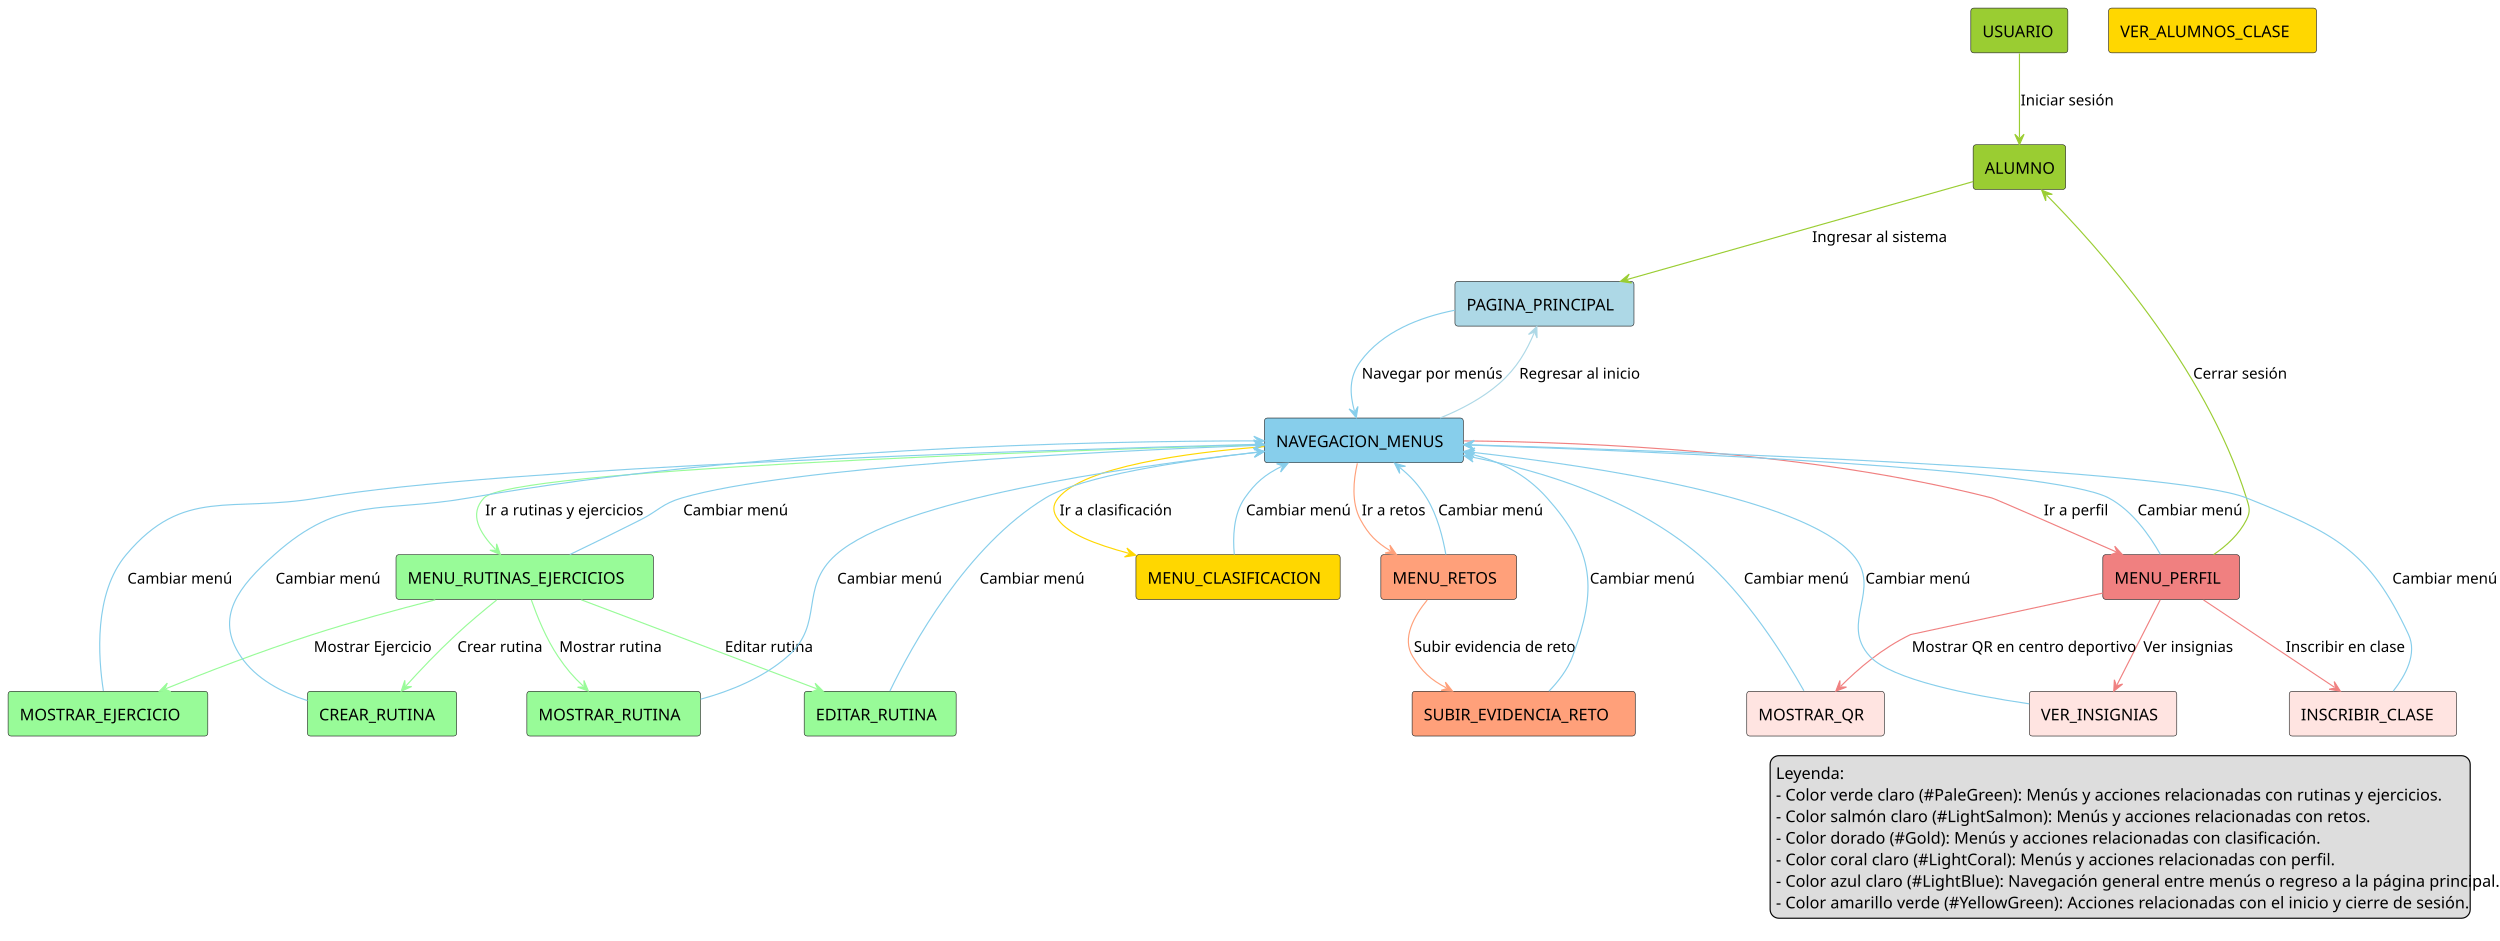
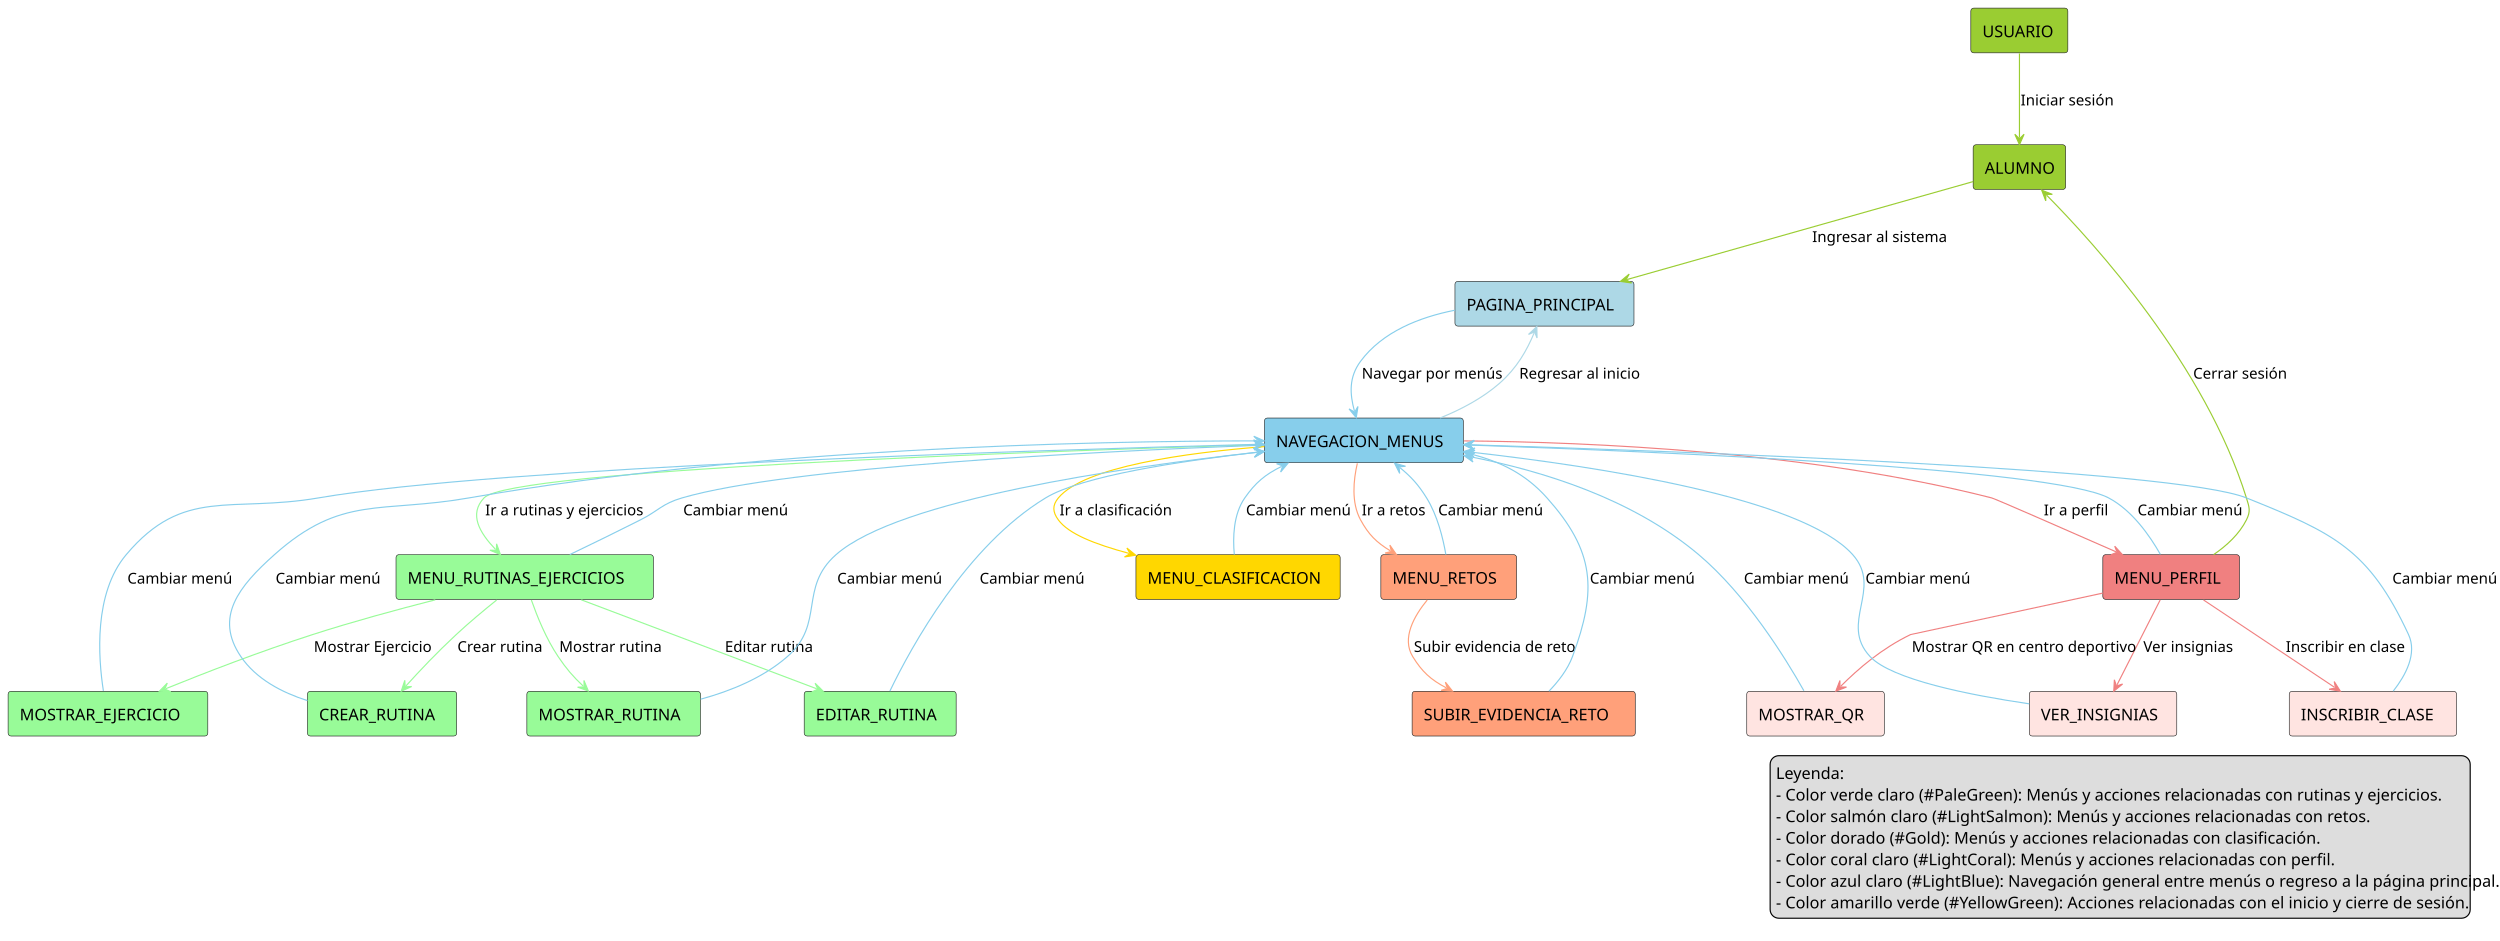
<svg xmlns="http://www.w3.org/2000/svg" contentStyleType="text/css" height="812px" preserveAspectRatio="none" style="width:2159px;height:812px;background:#FFFFFF;" version="1.1" viewBox="0 0 2159 812" width="2159px" zoomAndPan="magnify">
  <defs />
  <g>
    <g id="elem_USUARIO">
      <rect fill="#9ACD32" height="38.621" rx="2.5" ry="2.5" style="stroke:#181818;stroke-width:0.5;" width="83.786" x="1702" y="7" />
      <text fill="#000000" font-family="sans-serif" font-size="14" lengthAdjust="spacing" textLength="63.786" x="1712" y="32.107">USUARIO</text>
    </g>
    <g id="elem_ALUMNO">
      <rect fill="#9ACD32" height="38.621" rx="2.5" ry="2.5" style="stroke:#181818;stroke-width:0.5;" width="79.897" x="1704" y="125" />
      <text fill="#000000" font-family="sans-serif" font-size="14" lengthAdjust="spacing" textLength="59.897" x="1714" y="150.107">ALUMNO</text>
    </g>
    <g id="elem_PAGINA_PRINCIPAL">
      <rect fill="#ADD8E6" height="38.621" rx="2.5" ry="2.5" style="stroke:#181818;stroke-width:0.5;" width="154.6" x="1256.5" y="243" />
      <text fill="#000000" font-family="sans-serif" font-size="14" lengthAdjust="spacing" textLength="134.6" x="1266.5" y="268.107">PAGINA_PRINCIPAL</text>
    </g>
    <g id="elem_NAVEGACION_MENUS">
      <rect fill="#87CEEB" height="38.621" rx="2.5" ry="2.5" style="stroke:#181818;stroke-width:0.5;" width="171.696" x="1092" y="361" />
      <text fill="#000000" font-family="sans-serif" font-size="14" lengthAdjust="spacing" textLength="151.696" x="1102" y="386.107">NAVEGACION_MENUS</text>
    </g>
    <g id="elem_MENU_RUTINAS_EJERCICIOS">
      <rect fill="#98FB98" height="38.621" rx="2.5" ry="2.5" style="stroke:#181818;stroke-width:0.5;" width="222.255" x="342" y="479" />
      <text fill="#000000" font-family="sans-serif" font-size="14" lengthAdjust="spacing" textLength="202.255" x="352" y="504.107">MENU_RUTINAS_EJERCICIOS</text>
    </g>
    <g id="elem_MENU_RETOS">
      <rect fill="#FFA07A" height="38.621" rx="2.5" ry="2.5" style="stroke:#181818;stroke-width:0.5;" width="117.234" x="1192.5" y="479" />
      <text fill="#000000" font-family="sans-serif" font-size="14" lengthAdjust="spacing" textLength="97.234" x="1202.5" y="504.107">MENU_RETOS</text>
    </g>
    <g id="elem_MENU_CLASIFICACION">
      <rect fill="#FFD700" height="38.621" rx="2.5" ry="2.5" style="stroke:#181818;stroke-width:0.5;" width="176.358" x="981" y="479" />
      <text fill="#000000" font-family="sans-serif" font-size="14" lengthAdjust="spacing" textLength="156.358" x="991" y="504.107">MENU_CLASIFICACION</text>
    </g>
    <g id="elem_MENU_PERFIL">
      <rect fill="#F08080" height="38.621" rx="2.5" ry="2.5" style="stroke:#181818;stroke-width:0.5;" width="118.02" x="1816" y="479" />
      <text fill="#000000" font-family="sans-serif" font-size="14" lengthAdjust="spacing" textLength="98.02" x="1826" y="504.107">MENU_PERFIL</text>
    </g>
    <g id="elem_VER_INSIGNIAS">
      <rect fill="#FFE4E1" height="38.621" rx="2.5" ry="2.5" style="stroke:#181818;stroke-width:0.5;" width="127.365" x="1752.5" y="597" />
      <text fill="#000000" font-family="sans-serif" font-size="14" lengthAdjust="spacing" textLength="107.365" x="1762.5" y="622.107">VER_INSIGNIAS</text>
    </g>
    <g id="elem_INSCRIBIR_CLASE">
      <rect fill="#FFE4E1" height="38.621" rx="2.5" ry="2.5" style="stroke:#181818;stroke-width:0.5;" width="144.482" x="1977" y="597" />
      <text fill="#000000" font-family="sans-serif" font-size="14" lengthAdjust="spacing" textLength="124.482" x="1987" y="622.107">INSCRIBIR_CLASE</text>
    </g>
    <g id="elem_MOSTRAR_QR">
      <rect fill="#FFE4E1" height="38.621" rx="2.5" ry="2.5" style="stroke:#181818;stroke-width:0.5;" width="118.786" x="1508.5" y="597" />
      <text fill="#000000" font-family="sans-serif" font-size="14" lengthAdjust="spacing" textLength="98.786" x="1518.5" y="622.107">MOSTRAR_QR</text>
    </g>
    <g id="elem_CREAR_RUTINA">
      <rect fill="#98FB98" height="38.621" rx="2.5" ry="2.5" style="stroke:#181818;stroke-width:0.5;" width="128.903" x="265.5" y="597" />
      <text fill="#000000" font-family="sans-serif" font-size="14" lengthAdjust="spacing" textLength="108.903" x="275.5" y="622.107">CREAR_RUTINA</text>
    </g>
    <g id="elem_EDITAR_RUTINA">
      <rect fill="#98FB98" height="38.621" rx="2.5" ry="2.5" style="stroke:#181818;stroke-width:0.5;" width="131.234" x="694.5" y="597" />
      <text fill="#000000" font-family="sans-serif" font-size="14" lengthAdjust="spacing" textLength="111.234" x="704.5" y="622.107">EDITAR_RUTINA</text>
    </g>
    <g id="elem_MOSTRAR_RUTINA">
      <rect fill="#98FB98" height="38.621" rx="2.5" ry="2.5" style="stroke:#181818;stroke-width:0.5;" width="149.897" x="455" y="597" />
      <text fill="#000000" font-family="sans-serif" font-size="14" lengthAdjust="spacing" textLength="129.897" x="465" y="622.107">MOSTRAR_RUTINA</text>
    </g>
    <g id="elem_MOSTRAR_EJERCICIO">
      <rect fill="#98FB98" height="38.621" rx="2.5" ry="2.5" style="stroke:#181818;stroke-width:0.5;" width="172.462" x="7" y="597" />
      <text fill="#000000" font-family="sans-serif" font-size="14" lengthAdjust="spacing" textLength="152.462" x="17" y="622.107">MOSTRAR_EJERCICIO</text>
    </g>
    <g id="elem_SUBIR_EVIDENCIA_RETO">
      <rect fill="#FFA07A" height="38.621" rx="2.5" ry="2.5" style="stroke:#181818;stroke-width:0.5;" width="192.71" x="1219.5" y="597" />
      <text fill="#000000" font-family="sans-serif" font-size="14" lengthAdjust="spacing" textLength="172.71" x="1229.5" y="622.107">SUBIR_EVIDENCIA_RETO</text>
-     </g>
-     <g id="elem_VER_ALUMNOS_CLASE">
-       <rect fill="#FFD700" height="38.621" rx="2.5" ry="2.5" style="stroke:#181818;stroke-width:0.5;" width="179.503" x="1821" y="7" />
-       <text fill="#000000" font-family="sans-serif" font-size="14" lengthAdjust="spacing" textLength="159.503" x="1831" y="32.107">VER_ALUMNOS_CLASE</text>
    </g>
    <g id="link_USUARIO_ALUMNO">
      <path d="M1744,46.14 C1744,67.78 1744,97.28 1744,118.91 " fill="none" id="USUARIO-to-ALUMNO" style="stroke:#9ACD32;stroke-width:1.0;" />
      <polygon fill="#9ACD32" points="1744,124.91,1748,115.91,1744,119.91,1740,115.91,1744,124.91" style="stroke:#9ACD32;stroke-width:1.0;" />
      <text fill="#000000" font-family="sans-serif" font-size="13" lengthAdjust="spacing" textLength="75.867" x="1745" y="91.028">Iniciar sesión</text>
    </g>
    <g id="link_ALUMNO_PAGINA_PRINCIPAL">
      <path d="M1703.94,156.83 C1633.11,176.87 1490.953,217.097 1405.163,241.367 " fill="none" id="ALUMNO-to-PAGINA_PRINCIPAL" style="stroke:#9ACD32;stroke-width:1.0;" />
      <polygon fill="#9ACD32" points="1399.39,243,1409.139,244.399,1404.201,241.639,1406.961,236.701,1399.39,243" style="stroke:#9ACD32;stroke-width:1.0;" />
      <text fill="#000000" font-family="sans-serif" font-size="13" lengthAdjust="spacing" textLength="109.821" x="1565" y="209.028">Ingresar al sistema</text>
    </g>
    <g id="link_PAGINA_PRINCIPAL_NAVEGACION_MENUS">
      <path d="M1256.27,267.94 C1225.9,273.94 1193.89,286.49 1175,312 C1164.74,325.86 1165.674,340.271 1169.674,354.961 " fill="none" id="PAGINA_PRINCIPAL-to-NAVEGACION_MENUS" style="stroke:#87CEEB;stroke-width:1.0;" />
      <polygon fill="#87CEEB" points="1171.25,360.75,1172.745,351.015,1169.936,355.926,1165.026,353.117,1171.25,360.75" style="stroke:#87CEEB;stroke-width:1.0;" />
      <text fill="#000000" font-family="sans-serif" font-size="13" lengthAdjust="spacing" textLength="114.169" x="1176" y="327.028">Navegar por menús</text>
    </g>
    <g id="link_NAVEGACION_MENUS_PAGINA_PRINCIPAL">
      <path d="M1243.62,360.98 C1261.66,353.7 1280.29,343.9 1295,331 C1310.16,317.7 1318.56,302.549 1324.87,287.579 " fill="none" id="NAVEGACION_MENUS-to-PAGINA_PRINCIPAL" style="stroke:#ADD8E6;stroke-width:1.0;" />
      <polygon fill="#ADD8E6" points="1327.2,282.05,1320.018,288.79,1325.258,286.657,1327.39,291.897,1327.2,282.05" style="stroke:#ADD8E6;stroke-width:1.0;" />
      <text fill="#000000" font-family="sans-serif" font-size="13" lengthAdjust="spacing" textLength="100.433" x="1312" y="327.028">Regresar al inicio</text>
    </g>
    <g id="link_NAVEGACION_MENUS_MENU_RUTINAS_EJERCICIOS">
      <path d="M1091.71,383.88 C897.42,389.65 440.76,405.74 418,430 C404.72,444.15 414.09,459.967 428.01,474.567 " fill="none" id="NAVEGACION_MENUS-to-MENU_RUTINAS_EJERCICIOS" style="stroke:#98FB98;stroke-width:1.0;" />
      <polygon fill="#98FB98" points="432.15,478.91,428.835,469.636,428.7,475.291,423.045,475.156,432.15,478.91" style="stroke:#98FB98;stroke-width:1.0;" />
      <text fill="#000000" font-family="sans-serif" font-size="13" lengthAdjust="spacing" textLength="129.321" x="419" y="445.028">Ir a rutinas y ejercicios</text>
    </g>
    <g id="link_MENU_RUTINAS_EJERCICIOS_NAVEGACION_MENUS">
      <path d="M492.09,478.92 C510.63,470.01 533.03,459.11 553,449 C569.14,440.83 571.63,435.07 589,430 C680.91,403.18 945.844,389.918 1085.934,384.579 " fill="none" id="MENU_RUTINAS_EJERCICIOS-to-NAVEGACION_MENUS" style="stroke:#87CEEB;stroke-width:1.0;" />
      <polygon fill="#87CEEB" points="1091.93,384.35,1082.784,380.696,1086.934,384.541,1083.089,388.69,1091.93,384.35" style="stroke:#87CEEB;stroke-width:1.0;" />
      <text fill="#000000" font-family="sans-serif" font-size="13" lengthAdjust="spacing" textLength="85.255" x="590" y="445.028">Cambiar menú</text>
    </g>
    <g id="link_NAVEGACION_MENUS_MENU_RETOS">
      <path d="M1172.19,400.15 C1168.87,414.41 1166.82,434.08 1175,449 C1181.92,461.63 1188.547,468.334 1200.777,475.734 " fill="none" id="NAVEGACION_MENUS-to-MENU_RETOS" style="stroke:#FFA07A;stroke-width:1.0;" />
      <polygon fill="#FFA07A" points="1205.91,478.84,1200.281,470.759,1201.632,476.252,1196.139,477.603,1205.91,478.84" style="stroke:#FFA07A;stroke-width:1.0;" />
      <text fill="#000000" font-family="sans-serif" font-size="13" lengthAdjust="spacing" textLength="51.295" x="1176" y="445.028">Ir a retos</text>
    </g>
    <g id="link_MENU_RETOS_NAVEGACION_MENUS">
      <path d="M1248.64,478.89 C1246.18,464.65 1241.33,444.99 1232,430 C1224.88,418.55 1218.903,412.012 1208.973,403.842 " fill="none" id="MENU_RETOS-to-NAVEGACION_MENUS" style="stroke:#87CEEB;stroke-width:1.0;" />
      <polygon fill="#87CEEB" points="1204.34,400.03,1208.749,408.837,1208.201,403.207,1213.831,402.659,1204.34,400.03" style="stroke:#87CEEB;stroke-width:1.0;" />
      <text fill="#000000" font-family="sans-serif" font-size="13" lengthAdjust="spacing" textLength="85.255" x="1242" y="445.028">Cambiar menú</text>
    </g>
    <g id="link_NAVEGACION_MENUS_MENU_CLASIFICACION">
      <path d="M1091.88,385.69 C1023.74,391.03 936.44,403.06 914,430 C908.6,436.49 909,442.2 914,449 C922.85,461.04 945.156,469.873 975.036,477.903 " fill="none" id="NAVEGACION_MENUS-to-MENU_CLASIFICACION" style="stroke:#FFD700;stroke-width:1.0;" />
      <polygon fill="#FFD700" points="980.83,479.46,973.177,473.261,976.001,478.162,971.1,480.987,980.83,479.46" style="stroke:#FFD700;stroke-width:1.0;" />
      <text fill="#000000" font-family="sans-serif" font-size="13" lengthAdjust="spacing" textLength="92.479" x="915" y="445.028">Ir a clasificación</text>
    </g>
    <g id="link_MENU_CLASIFICACION_NAVEGACION_MENUS">
      <path d="M1065.95,478.92 C1064.59,464.33 1065.1,444.18 1075,430 C1084.17,416.87 1092.466,409.849 1106.876,402.759 " fill="none" id="MENU_CLASIFICACION-to-NAVEGACION_MENUS" style="stroke:#87CEEB;stroke-width:1.0;" />
      <polygon fill="#87CEEB" points="1112.26,400.11,1102.419,400.494,1107.774,402.317,1105.95,407.672,1112.26,400.11" style="stroke:#87CEEB;stroke-width:1.0;" />
      <text fill="#000000" font-family="sans-serif" font-size="13" lengthAdjust="spacing" textLength="85.255" x="1076" y="445.028">Cambiar menú</text>
    </g>
    <g id="link_NAVEGACION_MENUS_MENU_PERFIL">
      <path d="M1264.39,380.76 C1372.56,381.75 1562.79,389.86 1720,430 C1722.97,430.76 1782.527,456.836 1827.407,476.556 " fill="none" id="NAVEGACION_MENUS-to-MENU_PERFIL" style="stroke:#F08080;stroke-width:1.0;" />
      <polygon fill="#F08080" points="1832.9,478.97,1826.269,471.688,1828.322,476.959,1823.051,479.012,1832.9,478.97" style="stroke:#F08080;stroke-width:1.0;" />
      <text fill="#000000" font-family="sans-serif" font-size="13" lengthAdjust="spacing" textLength="50.572" x="1765" y="445.028">Ir a perfil</text>
    </g>
    <g id="link_MENU_PERFIL_NAVEGACION_MENUS">
      <path d="M1865.67,478.72 C1856.63,462.74 1841.31,440.72 1821,430 C1772.95,404.64 1434.036,390.057 1270.106,384.397 " fill="none" id="MENU_PERFIL-to-NAVEGACION_MENUS" style="stroke:#87CEEB;stroke-width:1.0;" />
      <polygon fill="#87CEEB" points="1264.11,384.19,1272.967,388.498,1269.107,384.363,1273.243,380.503,1264.11,384.19" style="stroke:#87CEEB;stroke-width:1.0;" />
      <text fill="#000000" font-family="sans-serif" font-size="13" lengthAdjust="spacing" textLength="85.255" x="1846" y="445.028">Cambiar menú</text>
    </g>
    <g id="link_MENU_RUTINAS_EJERCICIOS_CREAR_RUTINA">
      <path d="M428.89,518.2 C417.97,526.95 405.06,537.7 394,548 C377.1,563.74 363.138,578.513 350.548,592.413 " fill="none" id="MENU_RUTINAS_EJERCICIOS-to-CREAR_RUTINA" style="stroke:#98FB98;stroke-width:1.0;" />
      <polygon fill="#98FB98" points="346.52,596.86,355.526,592.875,349.877,593.154,349.597,587.504,346.52,596.86" style="stroke:#98FB98;stroke-width:1.0;" />
      <text fill="#000000" font-family="sans-serif" font-size="13" lengthAdjust="spacing" textLength="68.637" x="395" y="563.028">Crear rutina</text>
    </g>
    <g id="link_MENU_RUTINAS_EJERCICIOS_EDITAR_RUTINA">
      <path d="M501.98,518.01 C559.29,539.66 647.987,573.18 705.327,594.84 " fill="none" id="MENU_RUTINAS_EJERCICIOS-to-EDITAR_RUTINA" style="stroke:#98FB98;stroke-width:1.0;" />
      <polygon fill="#98FB98" points="710.94,596.96,703.934,590.038,706.263,595.193,701.107,597.522,710.94,596.96" style="stroke:#98FB98;stroke-width:1.0;" />
      <text fill="#000000" font-family="sans-serif" font-size="13" lengthAdjust="spacing" textLength="70.091" x="626" y="563.028">Editar rutina</text>
    </g>
    <g id="link_MENU_RUTINAS_EJERCICIOS_MOSTRAR_RUTINA">
      <path d="M458.9,518.21 C463.84,532.32 471.74,551.77 482,567 C489.28,577.81 494.812,584.156 503.722,592.586 " fill="none" id="MENU_RUTINAS_EJERCICIOS-to-MOSTRAR_RUTINA" style="stroke:#98FB98;stroke-width:1.0;" />
      <polygon fill="#98FB98" points="508.08,596.71,504.291,587.619,504.448,593.274,498.793,593.43,508.08,596.71" style="stroke:#98FB98;stroke-width:1.0;" />
      <text fill="#000000" font-family="sans-serif" font-size="13" lengthAdjust="spacing" textLength="80.19" x="483" y="563.028">Mostrar rutina</text>
    </g>
    <g id="link_MENU_RUTINAS_EJERCICIOS_MOSTRAR_EJERCICIO">
      <path d="M375.9,518.01 C343.04,526.4 304.41,536.91 270,548 C224.3,562.73 178.712,580.359 143.202,594.729 " fill="none" id="MENU_RUTINAS_EJERCICIOS-to-MOSTRAR_EJERCICIO" style="stroke:#98FB98;stroke-width:1.0;" />
      <polygon fill="#98FB98" points="137.64,596.98,147.483,597.312,142.275,595.104,144.482,589.896,137.64,596.98" style="stroke:#98FB98;stroke-width:1.0;" />
      <text fill="#000000" font-family="sans-serif" font-size="13" lengthAdjust="spacing" textLength="96.795" x="271" y="563.028">Mostrar Ejercicio</text>
    </g>
    <g id="link_CREAR_RUTINA_NAVEGACION_MENUS">
      <path d="M265.48,605.05 C243.51,598.07 221.18,586.43 208,567 C184.88,532.92 206.27,506.41 237,479 C295.04,427.23 328.39,443.41 405,430 C651.53,386.86 942.19,380.813 1085.77,380.733 " fill="none" id="CREAR_RUTINA-to-NAVEGACION_MENUS" style="stroke:#87CEEB;stroke-width:1.0;" />
      <polygon fill="#87CEEB" points="1091.77,380.73,1082.77,376.73,1086.77,380.73,1082.77,384.73,1091.77,380.73" style="stroke:#87CEEB;stroke-width:1.0;" />
      <text fill="#000000" font-family="sans-serif" font-size="13" lengthAdjust="spacing" textLength="85.255" x="238" y="504.028">Cambiar menú</text>
    </g>
    <g id="link_EDITAR_RUTINA_NAVEGACION_MENUS">
      <path d="M768.51,596.8 C786.97,558.53 834.64,471.38 903,430 C934.16,411.14 1017.509,398.395 1085.979,390.525 " fill="none" id="EDITAR_RUTINA-to-NAVEGACION_MENUS" style="stroke:#87CEEB;stroke-width:1.0;" />
      <polygon fill="#87CEEB" points="1091.94,389.84,1082.542,386.894,1086.973,390.411,1083.456,394.841,1091.94,389.84" style="stroke:#87CEEB;stroke-width:1.0;" />
      <text fill="#000000" font-family="sans-serif" font-size="13" lengthAdjust="spacing" textLength="85.255" x="846" y="504.028">Cambiar menú</text>
    </g>
    <g id="link_MOSTRAR_RUTINA_NAVEGACION_MENUS">
      <path d="M605.12,603.82 C631.19,596.71 659.1,585.3 680,567 C712.61,538.45 689.49,507.66 722,479 C776.04,431.35 969.427,403.494 1085.887,390.534 " fill="none" id="MOSTRAR_RUTINA-to-NAVEGACION_MENUS" style="stroke:#87CEEB;stroke-width:1.0;" />
      <polygon fill="#87CEEB" points="1091.85,389.87,1082.463,386.89,1086.881,390.423,1083.348,394.841,1091.85,389.87" style="stroke:#87CEEB;stroke-width:1.0;" />
      <text fill="#000000" font-family="sans-serif" font-size="13" lengthAdjust="spacing" textLength="85.255" x="723" y="504.028">Cambiar menú</text>
    </g>
    <g id="link_MOSTRAR_EJERCICIO_NAVEGACION_MENUS">
      <path d="M89.3,596.68 C84.78,567.79 80.86,512.39 109,479 C158.57,420.18 199.19,443.04 275,430 C430.3,403.29 891.322,388.796 1085.682,383.726 " fill="none" id="MOSTRAR_EJERCICIO-to-NAVEGACION_MENUS" style="stroke:#87CEEB;stroke-width:1.0;" />
      <polygon fill="#87CEEB" points="1091.68,383.57,1082.579,379.806,1086.682,383.7,1082.787,387.803,1091.68,383.57" style="stroke:#87CEEB;stroke-width:1.0;" />
      <text fill="#000000" font-family="sans-serif" font-size="13" lengthAdjust="spacing" textLength="85.255" x="110" y="504.028">Cambiar menú</text>
    </g>
    <g id="link_MENU_RETOS_SUBIR_EVIDENCIA_RETO">
      <path d="M1232.56,518.16 C1221.14,532.07 1210.34,551.29 1220,567 C1228.02,580.04 1235.444,586.917 1249.044,594.037 " fill="none" id="MENU_RETOS-to-SUBIR_EVIDENCIA_RETO" style="stroke:#FFA07A;stroke-width:1.0;" />
      <polygon fill="#FFA07A" points="1254.36,596.82,1248.242,589.102,1249.93,594.501,1244.531,596.189,1254.36,596.82" style="stroke:#FFA07A;stroke-width:1.0;" />
      <text fill="#000000" font-family="sans-serif" font-size="13" lengthAdjust="spacing" textLength="132.971" x="1221" y="563.028">Subir evidencia de reto</text>
    </g>
    <g id="link_SUBIR_EVIDENCIA_RETO_NAVEGACION_MENUS">
      <path d="M1337.67,596.91 C1345.67,588.66 1353.8,578.27 1358,567 C1379.54,509.22 1377.06,476.01 1336,430 C1317.56,409.34 1296.375,398.885 1269.905,391.976 " fill="none" id="SUBIR_EVIDENCIA_RETO-to-NAVEGACION_MENUS" style="stroke:#87CEEB;stroke-width:1.0;" />
      <polygon fill="#87CEEB" points="1264.1,390.46,1271.798,396.604,1268.938,391.723,1273.819,388.863,1264.1,390.46" style="stroke:#87CEEB;stroke-width:1.0;" />
      <text fill="#000000" font-family="sans-serif" font-size="13" lengthAdjust="spacing" textLength="85.255" x="1373" y="504.028">Cambiar menú</text>
    </g>
    <g id="link_MENU_PERFIL_VER_INSIGNIAS">
      <path d="M1865.52,518.14 C1854.51,539.78 1839.18,569.932 1828.18,591.562 " fill="none" id="MENU_PERFIL-to-VER_INSIGNIAS" style="stroke:#F08080;stroke-width:1.0;" />
      <polygon fill="#F08080" points="1825.46,596.91,1833.105,590.701,1827.726,592.453,1825.974,587.075,1825.46,596.91" style="stroke:#F08080;stroke-width:1.0;" />
      <text fill="#000000" font-family="sans-serif" font-size="13" lengthAdjust="spacing" textLength="74.426" x="1851" y="563.028">Ver insignias</text>
    </g>
    <g id="link_MENU_PERFIL_INSCRIBIR_CLASE">
      <path d="M1902.96,518.14 C1935.43,539.78 1983.678,571.951 2016.118,593.581 " fill="none" id="MENU_PERFIL-to-INSCRIBIR_CLASE" style="stroke:#F08080;stroke-width:1.0;" />
      <polygon fill="#F08080" points="2021.11,596.91,2015.841,588.589,2016.95,594.136,2011.403,595.245,2021.11,596.91" style="stroke:#F08080;stroke-width:1.0;" />
      <text fill="#000000" font-family="sans-serif" font-size="13" lengthAdjust="spacing" textLength="97.538" x="1974" y="563.028">Inscribir en clase</text>
    </g>
    <g id="link_MENU_PERFIL_MOSTRAR_QR">
      <path d="M1815.96,512.2 C1749.38,526.53 1650.24,547.88 1650,548 C1624.94,560.12 1605.159,577.194 1589.669,592.634 " fill="none" id="MENU_PERFIL-to-MOSTRAR_QR" style="stroke:#F08080;stroke-width:1.0;" />
      <polygon fill="#F08080" points="1585.42,596.87,1594.618,593.349,1588.961,593.34,1588.97,587.683,1585.42,596.87" style="stroke:#F08080;stroke-width:1.0;" />
      <text fill="#000000" font-family="sans-serif" font-size="13" lengthAdjust="spacing" textLength="182.076" x="1651" y="563.028">Mostrar QR en centro deportivo</text>
    </g>
    <g id="link_MENU_PERFIL_ALUMNO">
      <path d="M1911.65,478.98 C1922.84,471.33 1933.81,461.33 1940,449 C1943.79,441.45 1942.51,438.06 1940,430 C1904.45,315.74 1809.498,211.057 1767.448,168.527 " fill="none" id="MENU_PERFIL-to-ALUMNO" style="stroke:#9ACD32;stroke-width:1.0;" />
      <polygon fill="#9ACD32" points="1763.23,164.26,1766.713,173.472,1766.745,167.815,1772.402,167.848,1763.23,164.26" style="stroke:#9ACD32;stroke-width:1.0;" />
      <text fill="#000000" font-family="sans-serif" font-size="13" lengthAdjust="spacing" textLength="78.025" x="1894" y="327.028">Cerrar sesión</text>
    </g>
    <g id="link_VER_INSIGNIAS_NAVEGACION_MENUS">
      <path d="M1752.4,607.82 C1700.77,600.25 1633.59,586.9 1615,567 C1587.91,538.01 1626.4,508.62 1600,479 C1556.16,429.81 1380.542,402.955 1270.352,390.475 " fill="none" id="VER_INSIGNIAS-to-NAVEGACION_MENUS" style="stroke:#87CEEB;stroke-width:1.0;" />
      <polygon fill="#87CEEB" points="1264.39,389.8,1272.883,394.787,1269.358,390.363,1273.783,386.838,1264.39,389.8" style="stroke:#87CEEB;stroke-width:1.0;" />
      <text fill="#000000" font-family="sans-serif" font-size="13" lengthAdjust="spacing" textLength="85.255" x="1611" y="504.028">Cambiar menú</text>
    </g>
    <g id="link_INSCRIBIR_CLASE_NAVEGACION_MENUS">
      <path d="M2066.79,596.86 C2077.48,583.29 2087.67,564.49 2080,548 C2045.69,474.21 2015.51,460.33 1940,430 C1878.65,405.36 1456.147,389.855 1269.997,384.125 " fill="none" id="INSCRIBIR_CLASE-to-NAVEGACION_MENUS" style="stroke:#87CEEB;stroke-width:1.0;" />
      <polygon fill="#87CEEB" points="1264,383.94,1272.873,388.215,1268.998,384.094,1273.119,380.219,1264,383.94" style="stroke:#87CEEB;stroke-width:1.0;" />
      <text fill="#000000" font-family="sans-serif" font-size="13" lengthAdjust="spacing" textLength="85.255" x="2066" y="504.028">Cambiar menú</text>
    </g>
    <g id="link_MOSTRAR_QR_NAVEGACION_MENUS">
      <path d="M1557.84,596.55 C1541.76,567.99 1508.01,513.6 1467,479 C1409.32,430.35 1332.196,406.816 1269.926,394.476 " fill="none" id="MOSTRAR_QR-to-NAVEGACION_MENUS" style="stroke:#87CEEB;stroke-width:1.0;" />
      <polygon fill="#87CEEB" points="1264.04,393.31,1272.091,398.983,1268.945,394.282,1273.646,391.136,1264.04,393.31" style="stroke:#87CEEB;stroke-width:1.0;" />
      <text fill="#000000" font-family="sans-serif" font-size="13" lengthAdjust="spacing" textLength="85.255" x="1506" y="504.028">Cambiar menú</text>
    </g>
    <rect fill="#DDDDDD" height="140.348" id="_legend" rx="7.5" ry="7.5" style="stroke:#000000;stroke-width:1.0;" width="604.556" x="1528.7" y="652.621" />
    <text fill="#000000" font-family="sans-serif" font-size="14" lengthAdjust="spacing" textLength="57.606" x="1533.7" y="672.729">Leyenda:</text>
    <text fill="#000000" font-family="sans-serif" font-size="14" lengthAdjust="spacing" textLength="555.584" x="1533.7" y="691.35">- Color verde claro (#PaleGreen): Menús y acciones relacionadas con rutinas y ejercicios.</text>
    <text fill="#000000" font-family="sans-serif" font-size="14" lengthAdjust="spacing" textLength="492.563" x="1533.7" y="709.971">- Color salmón claro (#LightSalmon): Menús y acciones relacionadas con retos.</text>
    <text fill="#000000" font-family="sans-serif" font-size="14" lengthAdjust="spacing" textLength="452.888" x="1533.7" y="728.592">- Color dorado (#Gold): Menús y acciones relacionadas con clasificación.</text>
    <text fill="#000000" font-family="sans-serif" font-size="14" lengthAdjust="spacing" textLength="462.984" x="1533.7" y="747.213">- Color coral claro (#LightCoral): Menús y acciones relacionadas con perfil.</text>
    <text fill="#000000" font-family="sans-serif" font-size="14" lengthAdjust="spacing" textLength="594.556" x="1533.7" y="765.834">- Color azul claro (#LightBlue): Navegación general entre menús o regreso a la página principal.</text>
    <text fill="#000000" font-family="sans-serif" font-size="14" lengthAdjust="spacing" textLength="577.37" x="1533.7" y="784.455">- Color amarillo verde (#YellowGreen): Acciones relacionadas con el inicio y cierre de sesión.</text>
  </g>
</svg>
